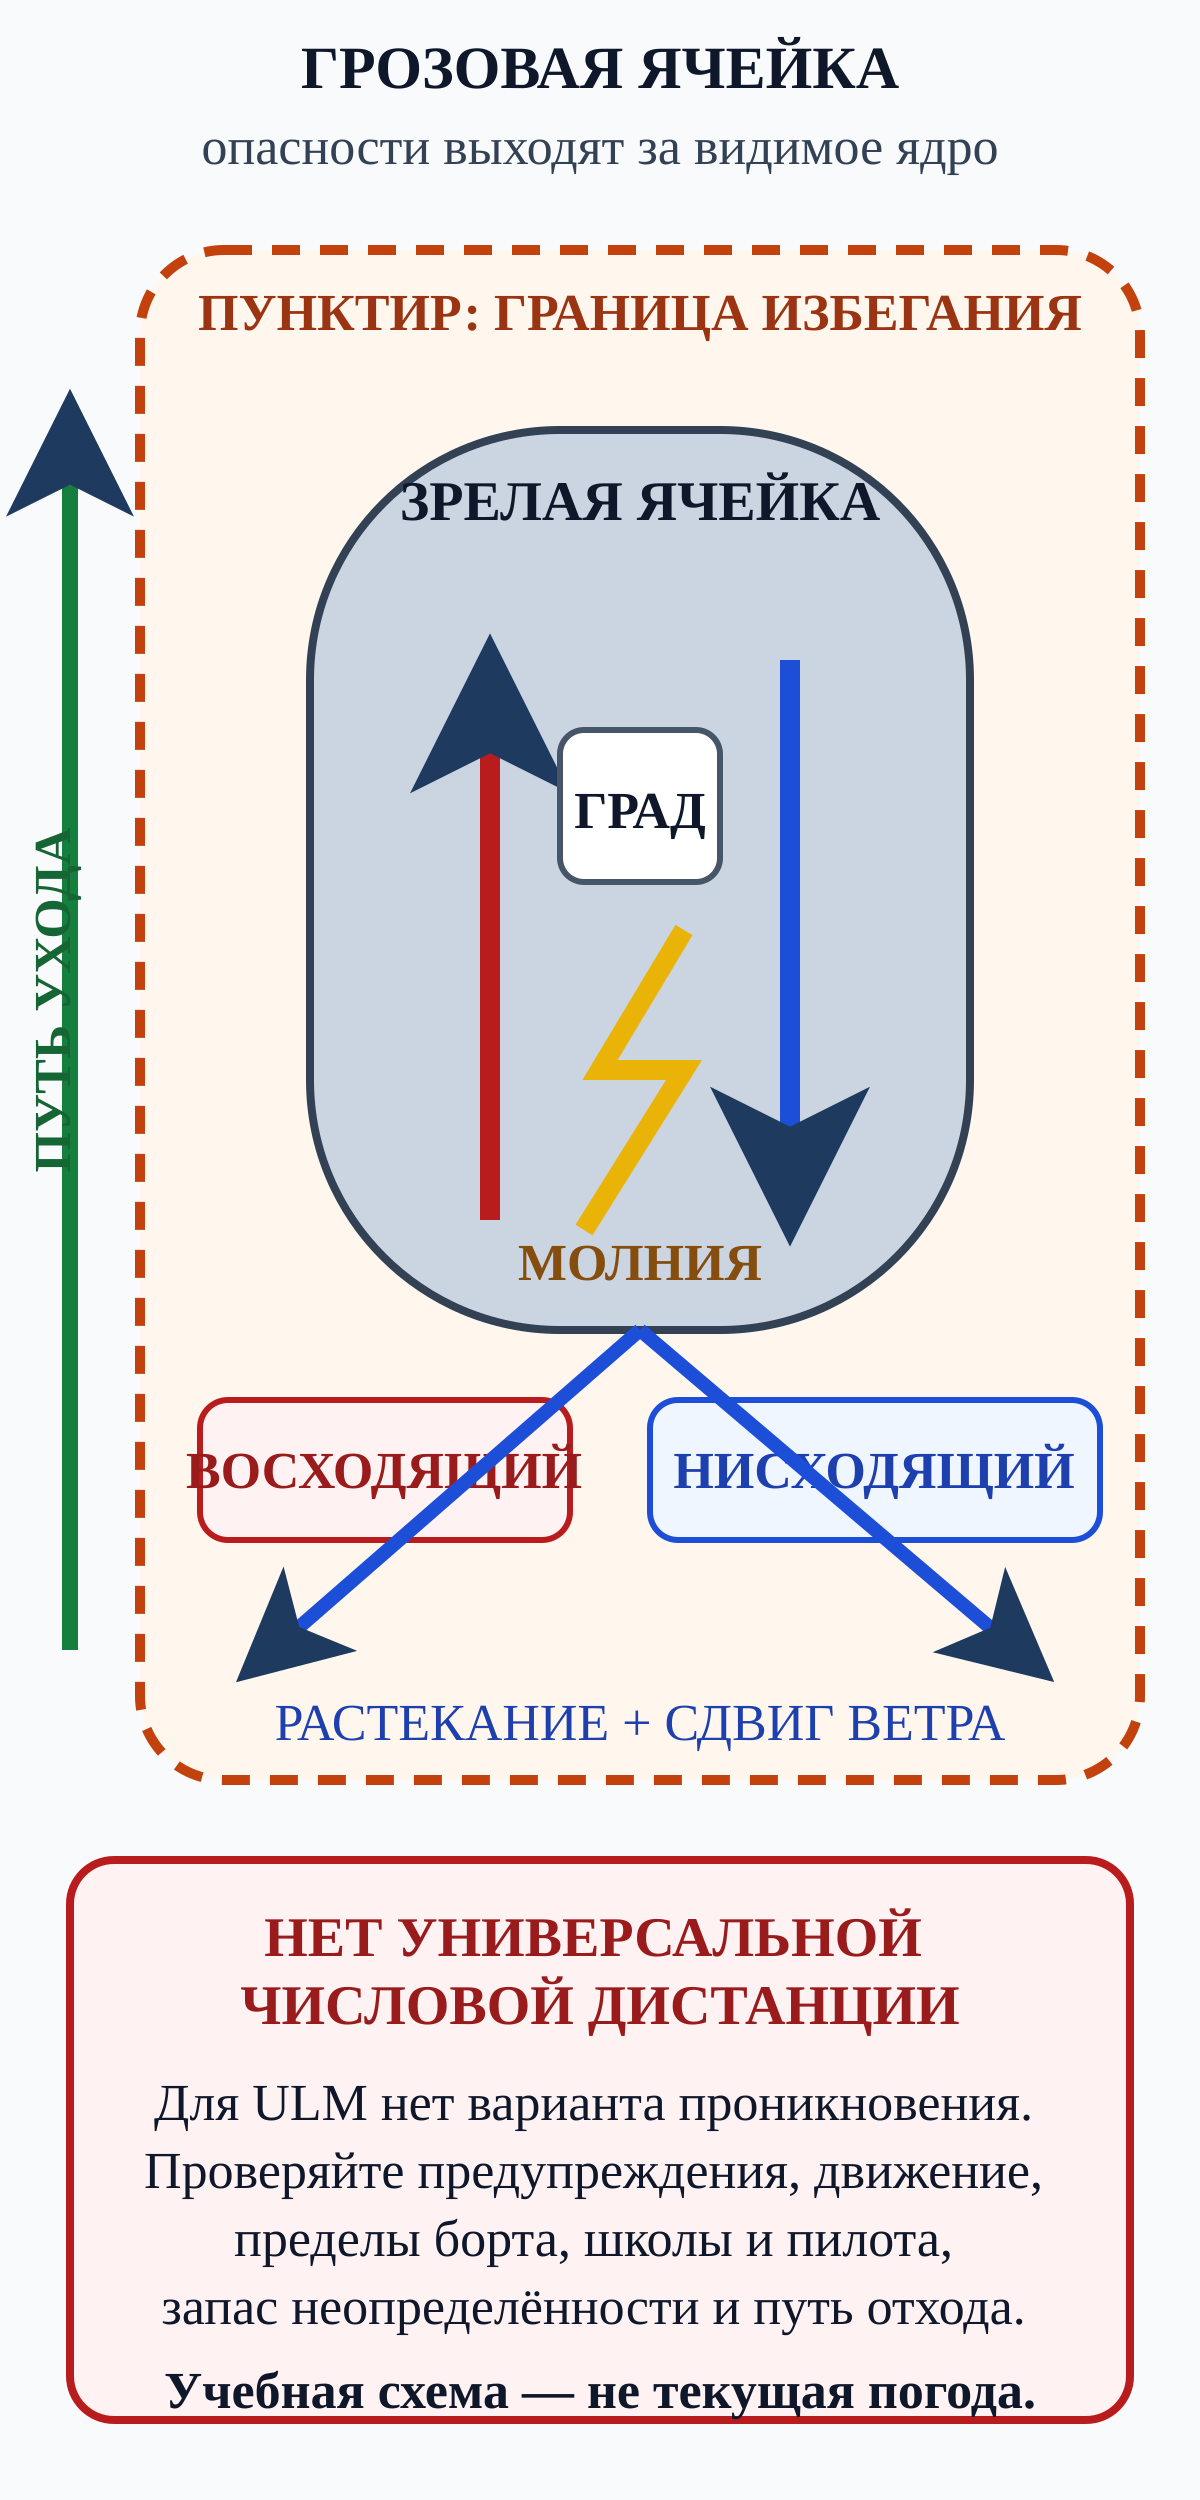
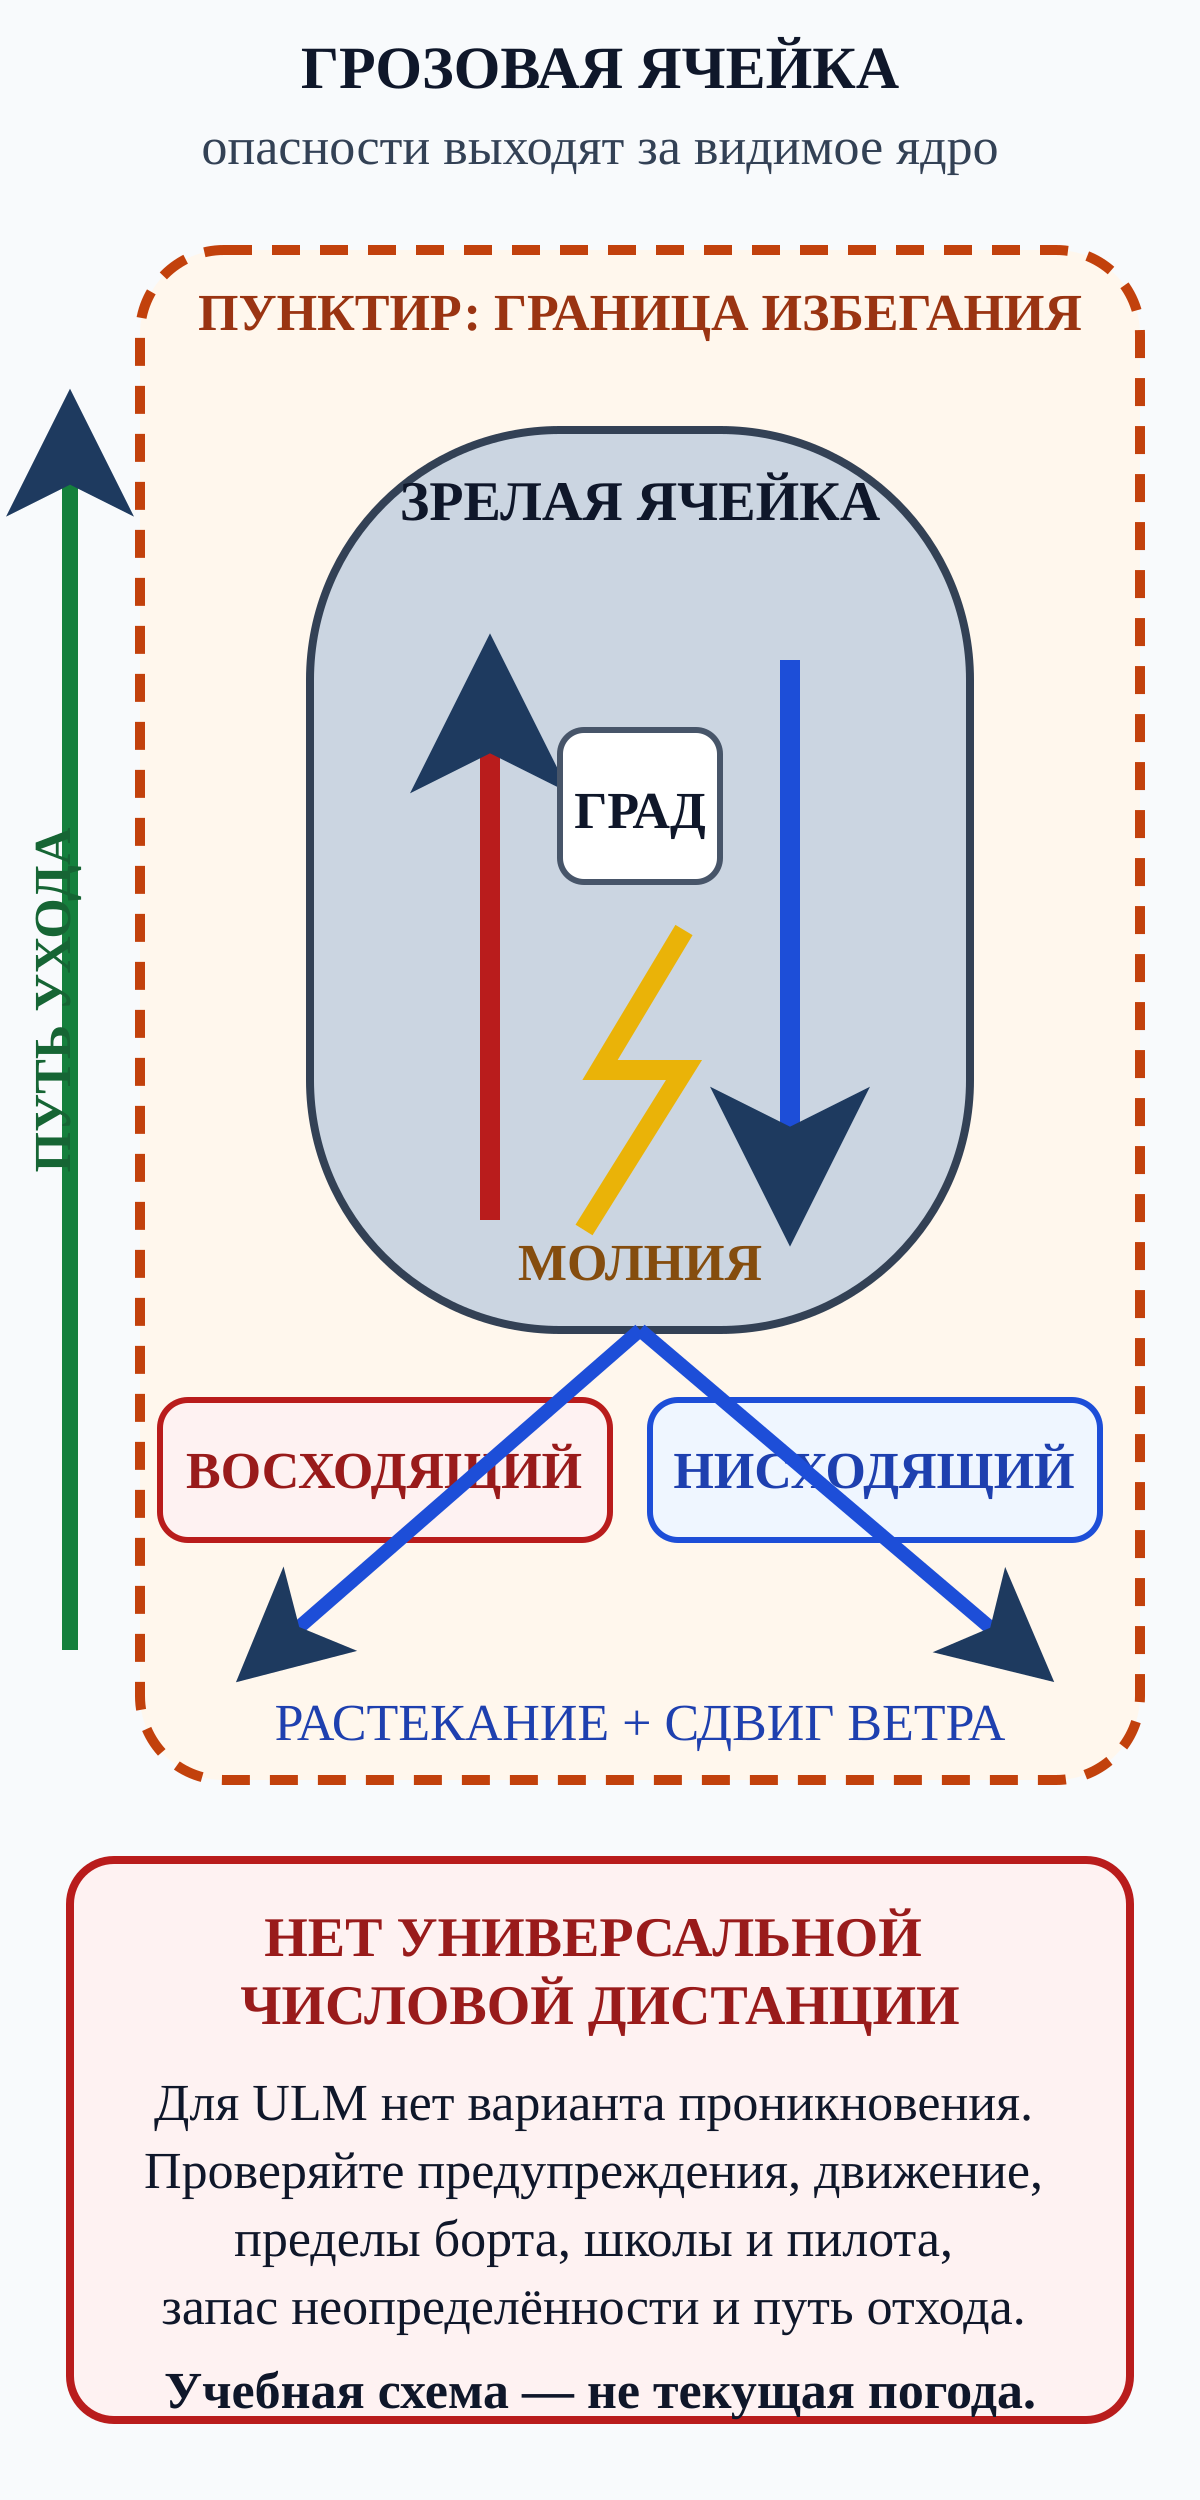
<svg xmlns="http://www.w3.org/2000/svg" role="img" aria-labelledby="storm-title storm-desc" viewBox="0 0 600 1250">
  <defs>
    <marker id="storm-arrow" viewBox="0 0 12 12" refX="10" refY="6" markerWidth="8" markerHeight="8" orient="auto-start-reverse">
      <path d="M 0 0 L 12 6 L 0 12 L 3 6 Z" fill="#1E3A5F" />
    </marker>
  </defs>
  <rect x="0" y="0" width="600" height="1250" fill="#F8FAFC" />
  <text x="300" y="44" text-anchor="middle" font-size="30" font-weight="700" fill="#0F172A">ГРОЗОВАЯ ЯЧЕЙКА</text>
  <text x="300" y="82" text-anchor="middle" font-size="26" fill="#334155">опасности выходят за видимое ядро</text>
  <g id="avoidance-boundary">
    <rect x="70" y="125" width="500" height="765" rx="42" fill="#FFF7ED" stroke="#C2410C" stroke-width="5" stroke-dasharray="14 10" />
    <text x="320" y="165" text-anchor="middle" font-size="26" font-weight="700" fill="#9A3412">ПУНКТИР: ГРАНИЦА ИЗБЕГАНИЯ</text>
  </g>
  <g id="escape-path">
    <path d="M 35 825 L 35 205" fill="none" stroke="#15803D" stroke-width="8" marker-end="url(#storm-arrow)" />
  </g>
  <g id="escape-path-label">
    <text x="200" y="100" text-anchor="middle" font-size="26" font-weight="700" fill="#166534" transform="translate(-165 400) rotate(-90 200 100)">ПУТЬ УХОДА</text>
  </g>
  <g id="storm-cloud">
    <rect x="155" y="215" width="330" height="450" rx="125" fill="#CBD5E1" stroke="#334155" stroke-width="4" />
    <text x="320" y="260" text-anchor="middle" font-size="28" font-weight="700" fill="#0F172A">ЗРЕЛАЯ ЯЧЕЙКА</text>
  </g>
  <g id="updraft">
    <line x1="245" y1="610" x2="245" y2="330" stroke="#B91C1C" stroke-width="10" marker-end="url(#storm-arrow)" />
  </g>
  <g id="downdraft">
    <line x1="395" y1="330" x2="395" y2="610" stroke="#1D4ED8" stroke-width="10" marker-end="url(#storm-arrow)" />
  </g>
  <g id="hail">
    <rect x="280" y="365" width="80" height="76" rx="12" fill="#FFFFFF" stroke="#475569" stroke-width="3" />
    <text x="320" y="414" text-anchor="middle" font-size="26" font-weight="700" fill="#0F172A">ГРАД</text>
  </g>
  <g id="lightning">
    <path d="M 342 465 L 300 535 L 342 535 L 292 615" fill="none" stroke="#EAB308" stroke-width="10" />
    <text x="320" y="640" text-anchor="middle" font-size="26" font-weight="700" fill="#854D0E">МОЛНИЯ</text>
  </g>
  <g id="updraft-label">
-     <rect x="100" y="700" width="185" height="70" rx="14" fill="#FEF2F2" stroke="#B91C1C" stroke-width="3" />
+     <rect x="80" y="700" width="225" height="70" rx="14" fill="#FEF2F2" stroke="#B91C1C" stroke-width="3" />
    <text x="192" y="744" text-anchor="middle" font-size="26" font-weight="700" fill="#991B1B">ВОСХОДЯЩИЙ</text>
  </g>
  <g id="downdraft-label">
    <rect x="325" y="700" width="225" height="70" rx="14" fill="#EFF6FF" stroke="#1D4ED8" stroke-width="3" />
    <text x="437" y="744" text-anchor="middle" font-size="26" font-weight="700" fill="#1E40AF">НИСХОДЯЩИЙ</text>
  </g>
  <g id="outflow">
    <line x1="320" y1="665" x2="125" y2="835" stroke="#1D4ED8" stroke-width="7" marker-end="url(#storm-arrow)" />
    <line x1="320" y1="665" x2="520" y2="835" stroke="#1D4ED8" stroke-width="7" marker-end="url(#storm-arrow)" />
    <text x="320" y="870" text-anchor="middle" font-size="26" fill="#1E40AF">РАСТЕКАНИЕ + СДВИГ ВЕТРА</text>
  </g>
  <g id="no-distance">
    <rect x="35" y="930" width="530" height="280" rx="22" fill="#FEF2F2" stroke="#B91C1C" stroke-width="4" />
    <text id="no-distance-title" x="300" y="978" text-anchor="middle" font-size="28" font-weight="700" fill="#991B1B">
      <tspan x="300" dy="0">НЕТ УНИВЕРСАЛЬНОЙ</tspan>
      <tspan x="300" dy="34">ЧИСЛОВОЙ ДИСТАНЦИИ</tspan>
    </text>
    <text x="300" y="1060" text-anchor="middle" font-size="26" fill="#0F172A">
      <tspan x="300" dy="0">Для ULM нет варианта проникновения.</tspan>
      <tspan x="300" dy="34">Проверяйте предупреждения, движение,</tspan>
      <tspan x="300" dy="34">пределы борта, школы и пилота,</tspan>
      <tspan x="300" dy="34">запас неопределённости и путь отхода.</tspan>
      <tspan x="300" dy="42" font-weight="700">Учебная схема — не текущая погода.</tspan>
    </text>
  </g>
</svg>
